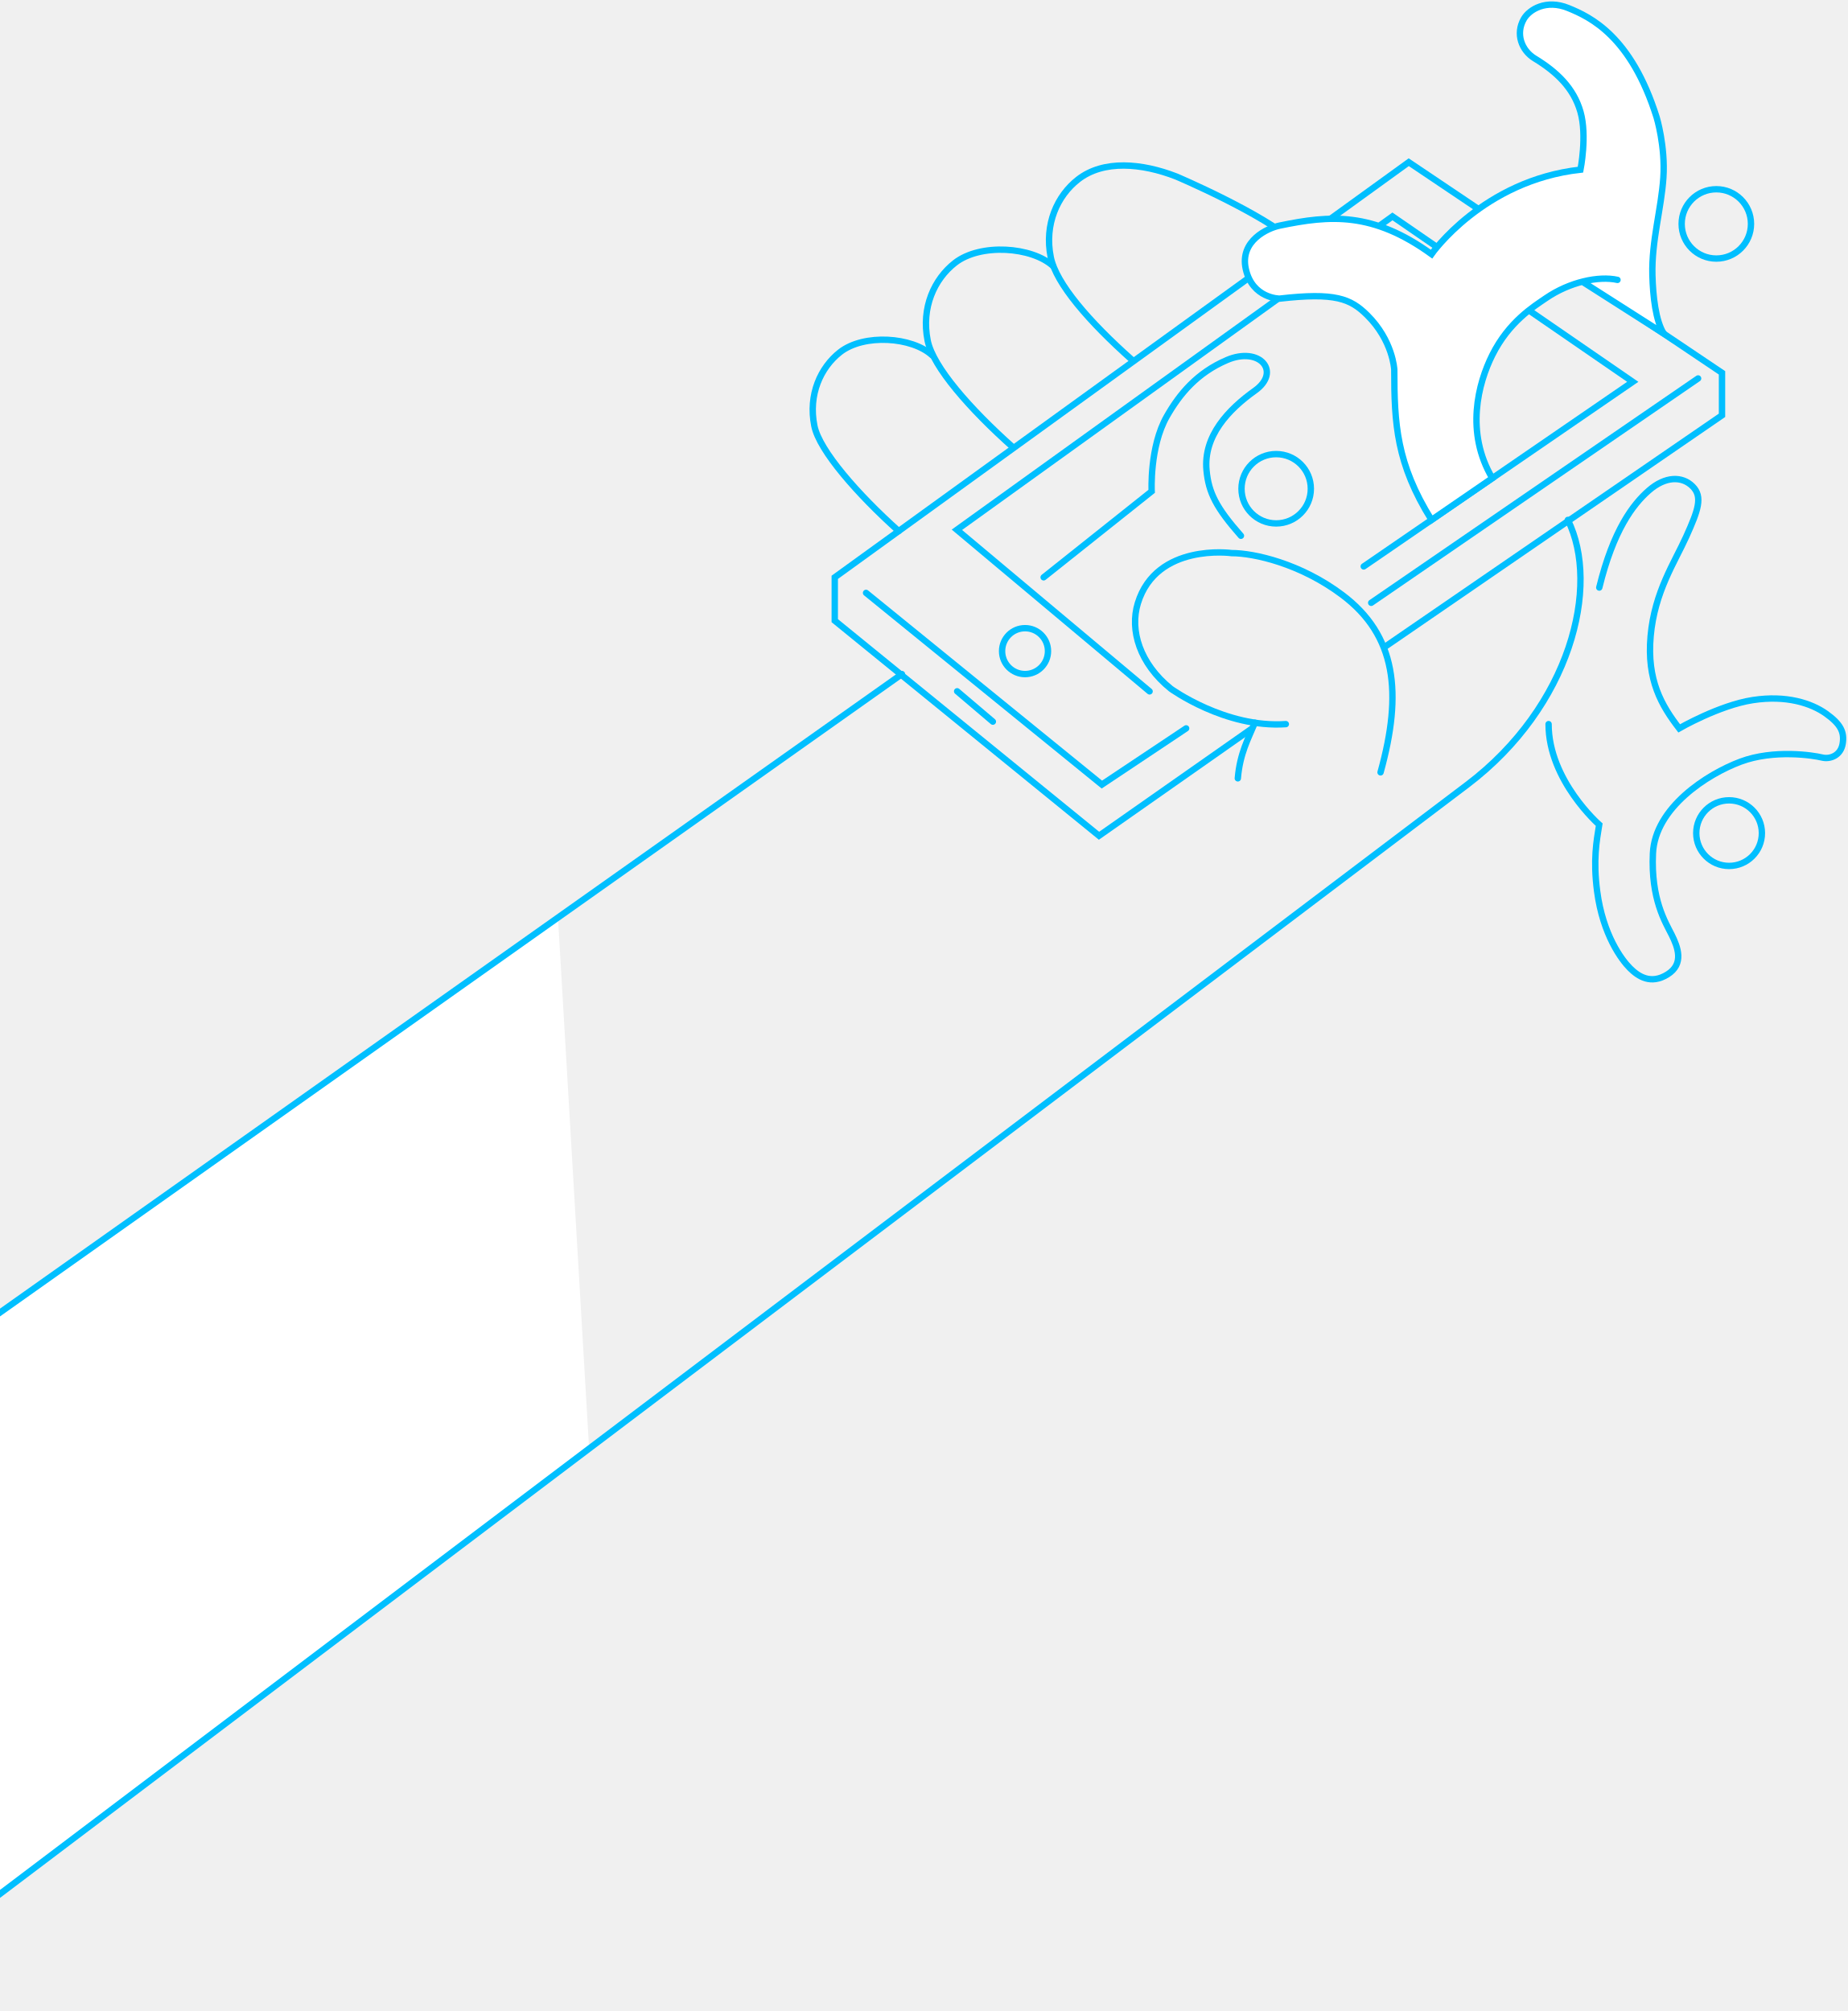
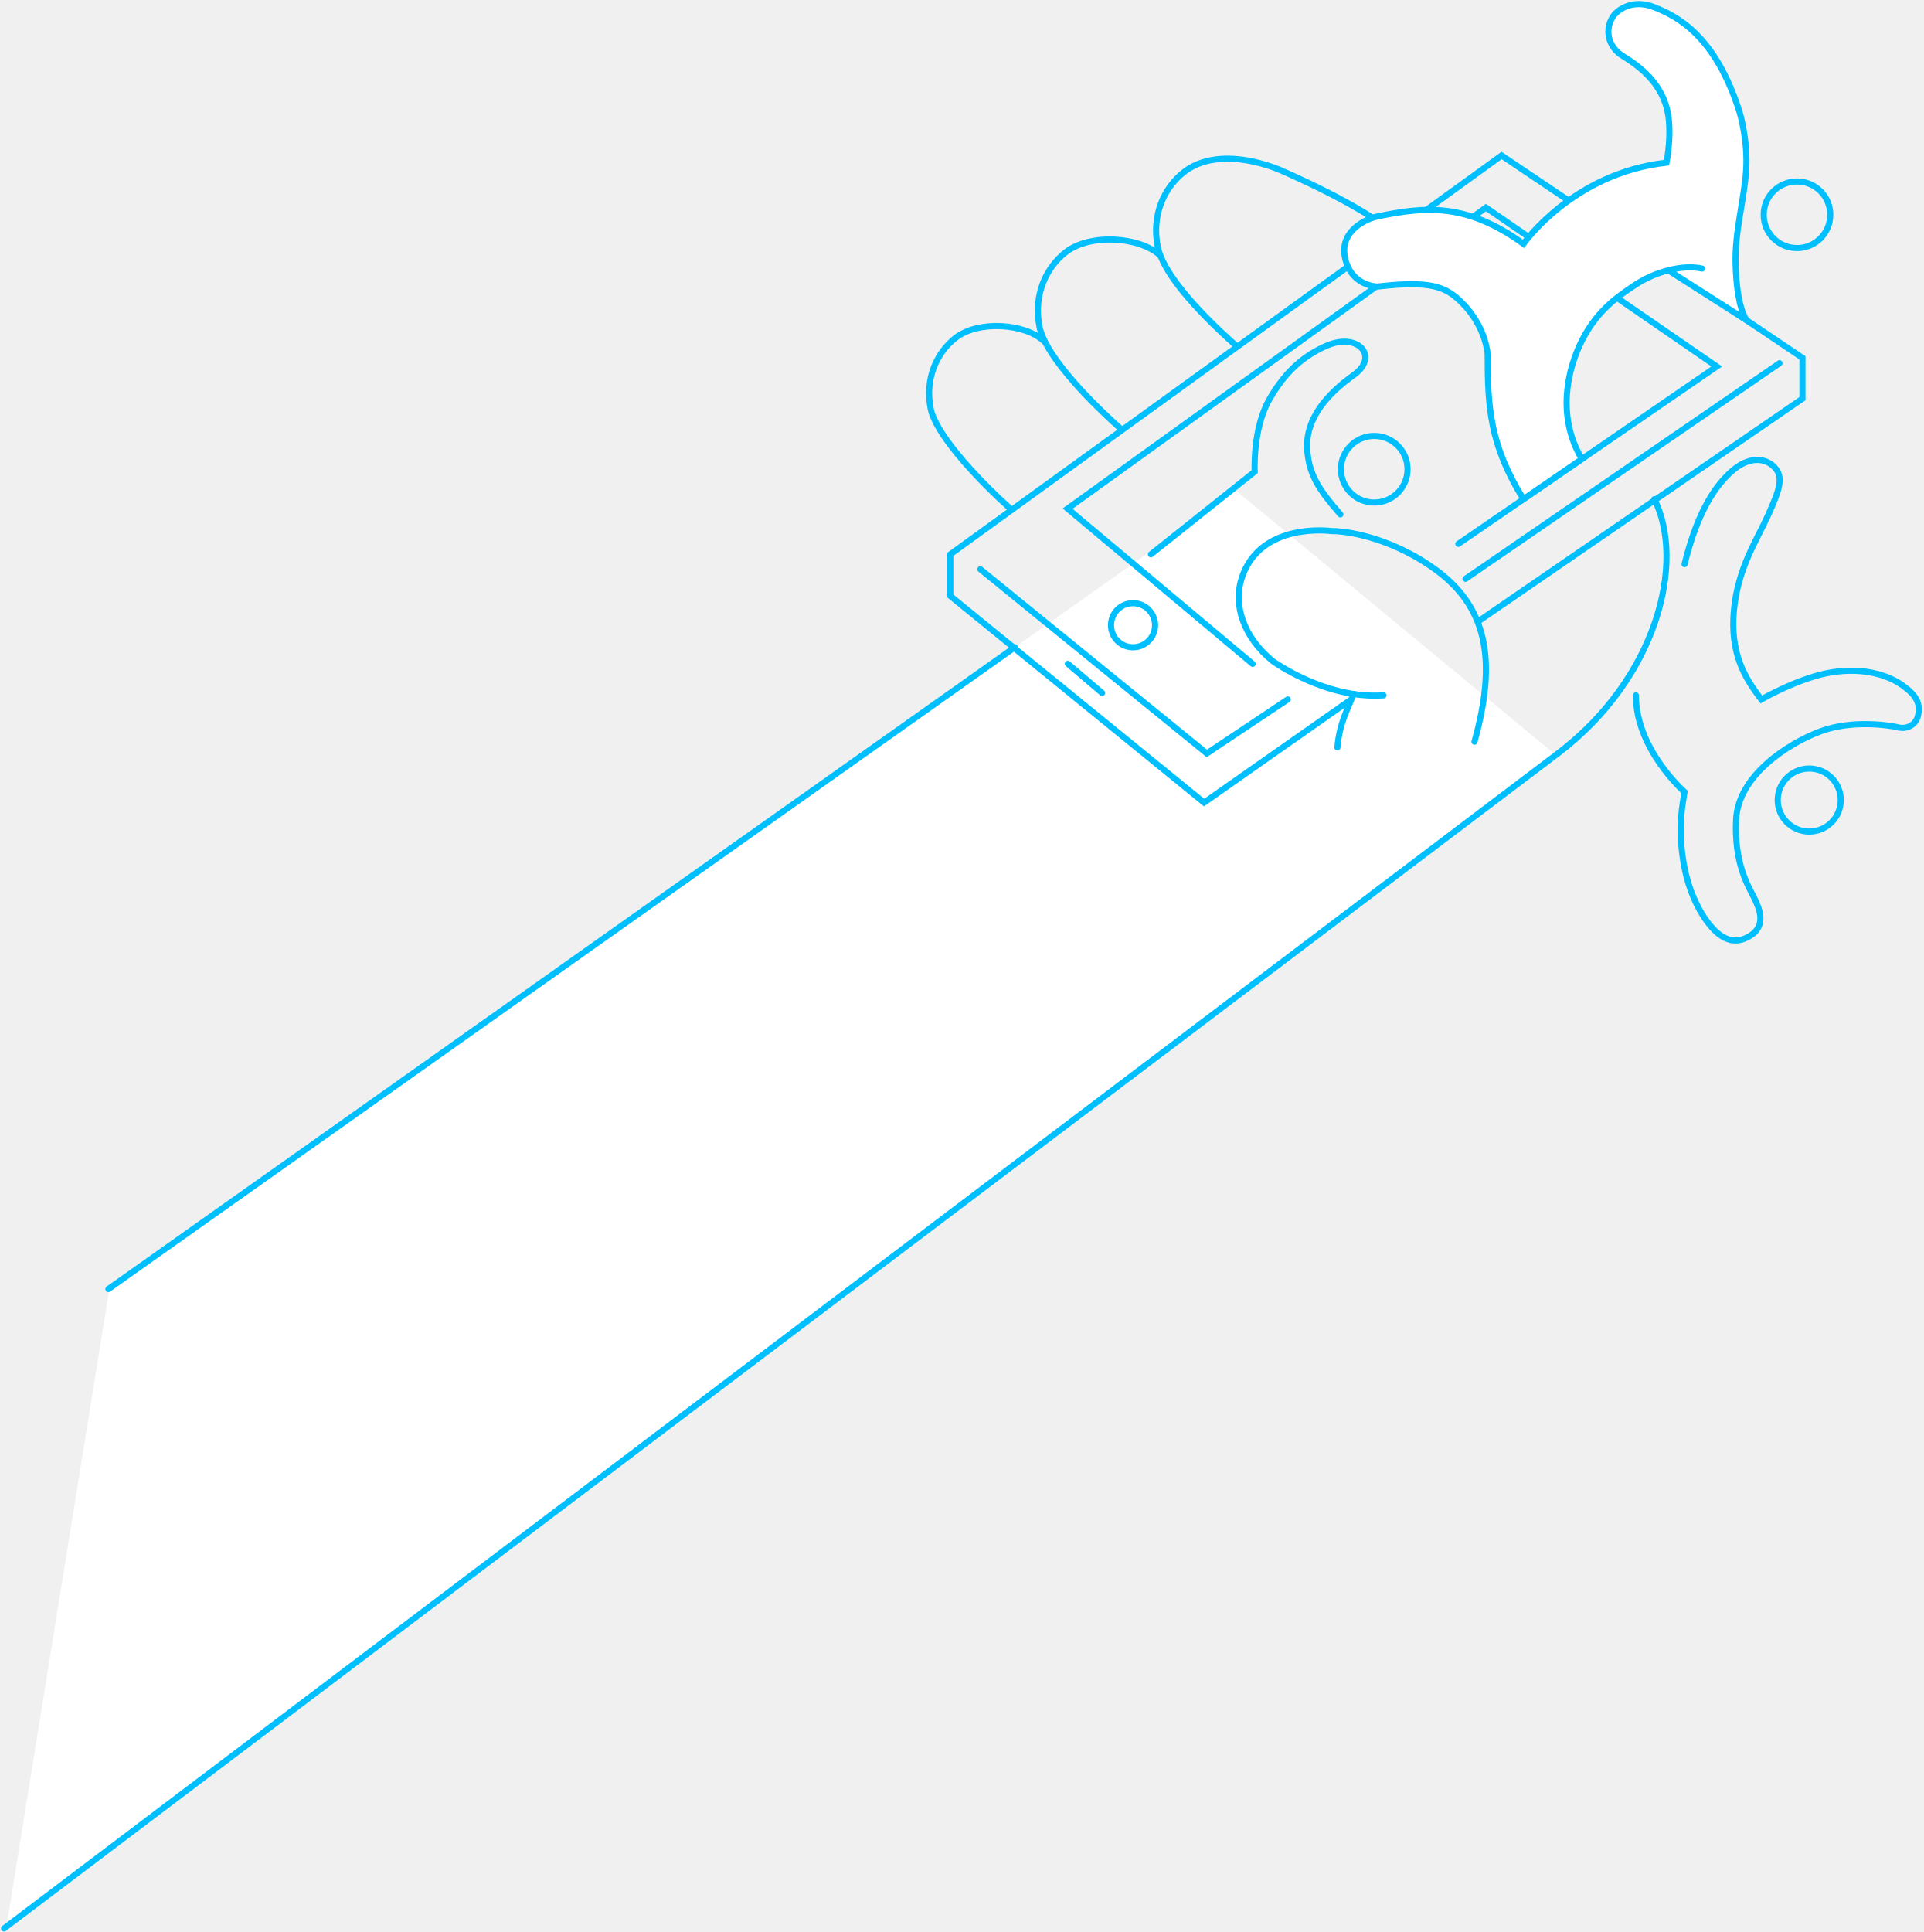
- <svg xmlns="http://www.w3.org/2000/svg" width="870" height="947" viewBox="0 0 870 947" fill="none">
-   <path d="M262.712 432.09L-19.142 631.469L-20.23 907.13L277.372 682.179L262.712 432.09Z" fill="white" />
-   <path d="M-19.686 632.013L424.671 317.427" stroke="#00BFFF" stroke-width="3" stroke-miterlimit="10" stroke-linecap="round" />
-   <path d="M-70.835 945.413C-70.835 945.413 642.36 406.289 690.919 369.464C739.478 332.64 753.615 275.869 738.194 244.833" stroke="#00BFFF" stroke-width="3" stroke-miterlimit="10" stroke-linecap="round" />
-   <path d="M652.056 304.597L810.782 195.571V175.57L663.287 76.381L393.034 271.864V292.279L517.457 393.568L589.012 343.38" stroke="#00BFFF" stroke-width="3" stroke-miterlimit="10" stroke-linecap="round" />
-   <path d="M650.01 363.708C660.403 326.263 657.421 299.221 631.923 280.102C612.279 265.368 590.492 260.46 579.87 260.46C579.87 260.46 544.512 255.552 535.74 284.041C531.812 296.827 536.655 312.519 551.238 324.304C551.238 324.304 576.921 342.967 605.412 340.997" stroke="#00BFFF" stroke-width="3" stroke-miterlimit="10" stroke-linecap="round" />
-   <path d="M590.829 340.333C587.728 347.874 583.799 354.741 582.809 366.526" stroke="#00BFFF" stroke-width="3" stroke-miterlimit="10" stroke-linecap="round" />
-   <path d="M423.136 250.089C404.048 232.961 385.765 212.264 383.425 200.544C380.476 185.81 386.374 173.045 395.483 165.874C406.747 157.005 429.546 158.659 438.906 167.332" stroke="#00BFFF" stroke-width="3" stroke-miterlimit="10" stroke-linecap="round" />
-   <path d="M477.115 210.805C456.786 192.709 439.286 172.806 436.783 160.422C433.649 144.861 439.917 131.367 449.625 123.793C461.618 114.424 485.908 116.176 495.866 125.328" stroke="#00BFFF" stroke-width="3" stroke-miterlimit="10" stroke-linecap="round" />
-   <path d="M533.096 169.563C512.767 151.466 497.226 133.522 494.734 121.149C491.6 105.588 497.868 92.094 507.576 84.52C519.569 75.151 537.634 76.816 553.817 83.106C553.817 83.106 594.595 100.386 610.397 114.642" stroke="#00BFFF" stroke-width="3" stroke-miterlimit="10" stroke-linecap="round" />
-   <path d="M645.614 283.867L799.529 178.214" stroke="#00BFFF" stroke-width="3" stroke-miterlimit="10" stroke-linecap="round" />
-   <path d="M407.77 279.198L518.796 369.464L558.475 342.999" stroke="#00BFFF" stroke-width="3" stroke-miterlimit="10" stroke-linecap="round" />
-   <path d="M450.659 325.534L467.473 339.822" stroke="#00BFFF" stroke-width="3" stroke-miterlimit="10" stroke-linecap="round" />
-   <path d="M482.622 317.427C488.59 317.427 493.428 312.589 493.428 306.621C493.428 300.653 488.59 295.815 482.622 295.815C476.653 295.815 471.815 300.653 471.815 306.621C471.815 312.589 476.653 317.427 482.622 317.427Z" stroke="#00BFFF" stroke-width="3" stroke-miterlimit="10" stroke-linecap="round" />
-   <path d="M600.863 246.487C609.879 246.487 617.188 239.179 617.188 230.164C617.188 221.15 609.879 213.842 600.863 213.842C591.848 213.842 584.539 221.15 584.539 230.164C584.539 239.179 591.848 246.487 600.863 246.487Z" stroke="#00BFFF" stroke-width="3" stroke-miterlimit="10" stroke-linecap="round" />
-   <path d="M808.105 121.759C817.12 121.759 824.429 114.451 824.429 105.436C824.429 96.421 817.12 89.113 808.105 89.113C799.089 89.113 791.781 96.421 791.781 105.436C791.781 114.451 799.089 121.759 808.105 121.759Z" stroke="#00BFFF" stroke-width="3" stroke-miterlimit="10" stroke-linecap="round" />
-   <path d="M814.112 407.78C822.647 407.78 829.566 400.861 829.566 392.327C829.566 383.793 822.647 376.875 814.112 376.875C805.577 376.875 798.658 383.793 798.658 392.327C798.658 400.861 805.577 407.78 814.112 407.78Z" stroke="#00BFFF" stroke-width="3" stroke-miterlimit="10" stroke-linecap="round" />
-   <path d="M541.269 325.577L450.539 249.48L655.615 101.91L768.763 179.803L642.098 266.739" stroke="#00BFFF" stroke-width="3" stroke-miterlimit="10" stroke-linecap="round" />
-   <path d="M491.382 271.864L542.249 231.372C542.249 231.372 541.193 210.436 549.377 196.071C555.395 185.516 563.579 175.592 577.65 169.563C593.115 162.936 603.399 175.004 590.906 183.927C578.412 192.839 566.55 205.277 568.074 221.492C569.064 231.993 572.601 239.033 584.278 252.298" stroke="#00BFFF" stroke-width="3" stroke-miterlimit="10" stroke-linecap="round" />
-   <path d="M761.57 131.803C752.733 129.833 738.977 132.782 727.855 140.421C722.131 144.349 710.497 151.444 702.639 167.158C695.946 180.543 689.874 203.656 702.639 225.181L674.007 244.833C657.465 218.227 656.475 199.564 656.475 174.024C656.475 174.024 655.832 160.357 643.676 148.354C635.841 140.628 628.669 137.624 602.452 140.628C602.452 140.628 589.687 140.628 586.574 126.721C583.582 113.336 596.989 107.383 602.452 106.252C626.318 101.279 646.343 99.679 674.007 119.669C674.007 119.669 698.232 84.967 744.146 79.896C744.146 79.896 747.346 63.943 744.146 52.691C740.947 41.439 732.948 33.832 722.577 27.521C716.395 23.756 713.446 15.899 717.494 8.902C720.063 4.462 727.996 -0.457 738.4 3.787C748.804 8.031 767.98 16.998 779.994 55.237C779.994 55.237 784.162 68.927 783.172 83.661C782.193 98.395 777.589 113.466 778.003 129.496C778.264 139.638 779.548 150.966 783.325 157.081L745.735 133.097" fill="white" />
-   <path d="M761.57 131.803C752.733 129.833 738.977 132.782 727.855 140.421C722.131 144.349 710.497 151.444 702.639 167.158C695.946 180.543 689.874 203.656 702.639 225.181L674.007 244.833C657.465 218.227 656.475 199.564 656.475 174.024C656.475 174.024 655.832 160.357 643.676 148.354C635.841 140.628 628.669 137.624 602.452 140.628C602.452 140.628 589.687 140.628 586.574 126.721C583.582 113.336 596.989 107.383 602.452 106.252C626.318 101.279 646.343 99.679 674.007 119.669C674.007 119.669 698.232 84.967 744.146 79.896C744.146 79.896 747.346 63.943 744.146 52.691C740.947 41.439 732.948 33.832 722.577 27.521C716.395 23.756 713.446 15.899 717.494 8.902C720.063 4.462 727.996 -0.457 738.4 3.787C748.804 8.031 767.98 16.998 779.994 55.237C779.994 55.237 784.162 68.927 783.172 83.661C782.193 98.395 777.589 113.466 778.003 129.496C778.264 139.638 779.548 150.966 783.325 157.081L745.735 133.097" stroke="#00BFFF" stroke-width="3" stroke-miterlimit="10" stroke-linecap="round" />
-   <path d="M752.994 276.685C759.6 249.665 768.861 237.51 776.305 231.002C784.163 224.125 792.074 224.179 796.928 229.033C801.836 233.94 799.518 240.296 793.979 252.603C788.439 264.911 779.037 278.687 777.176 299.526C775.315 320.365 782.334 332.237 790.616 342.999C790.616 342.999 809.432 332.117 825.278 329.68C841.123 327.242 852.909 331.171 859.787 336.078C866.665 340.986 868.504 344.806 867.579 350.268C866.665 355.731 861.746 357.69 857.817 356.711C853.889 355.731 835.225 352.782 819.51 358.68C803.795 364.578 779.244 380.292 778.253 401.892C777.263 423.493 784.152 434.299 787.09 440.197C790.028 446.095 792.989 453.952 785.12 458.859C777.263 463.767 771.364 459.839 767.436 455.91C763.507 451.982 754.67 440.197 751.982 419.684C750.045 404.907 751.721 395.994 752.961 388.344C752.961 388.344 729.128 367.505 729.128 340.997" stroke="#00BFFF" stroke-width="3" stroke-miterlimit="10" stroke-linecap="round" />
+ <svg xmlns="http://www.w3.org/2000/svg" width="943" height="947" viewBox="0 0 943 947" fill="none">
+   <path d="M606 240.5L53.693 631.305L3 945.5L762 369.5L606 240.5Z" fill="white" />
+   <path d="M53.149 631.849L497.506 317.263" stroke="#00BFFF" stroke-width="3" stroke-miterlimit="10" stroke-linecap="round" />
+   <path d="M2 945.249C2 945.249 715.194 406.125 763.753 369.3C812.312 332.476 826.449 275.705 811.028 244.669" stroke="#00BFFF" stroke-width="3" stroke-miterlimit="10" stroke-linecap="round" />
+   <path d="M724.891 304.433L883.617 195.407V175.406L736.122 76.217L465.869 271.7V292.115L590.292 393.404L661.847 343.216" stroke="#00BFFF" stroke-width="3" stroke-miterlimit="10" stroke-linecap="round" />
+   <path d="M722.845 363.544C733.238 326.099 730.256 299.057 704.758 279.938C685.114 265.204 663.327 260.296 652.705 260.296C652.705 260.296 617.347 255.388 608.575 283.877C604.646 296.663 609.489 312.355 624.072 324.14C624.072 324.14 649.756 342.803 678.247 340.833" stroke="#00BFFF" stroke-width="3" stroke-miterlimit="10" stroke-linecap="round" />
+   <path d="M663.664 340.169C660.563 347.711 656.634 354.577 655.644 366.362" stroke="#00BFFF" stroke-width="3" stroke-miterlimit="10" stroke-linecap="round" />
+   <path d="M495.971 249.925C476.882 232.797 458.599 212.1 456.259 200.38C453.31 185.646 459.209 172.881 468.318 165.71C479.581 156.841 502.381 158.495 511.74 167.168" stroke="#00BFFF" stroke-width="3" stroke-miterlimit="10" stroke-linecap="round" />
+   <path d="M549.95 210.642C529.62 192.545 512.121 172.642 509.618 160.258C506.484 144.697 512.752 131.203 522.46 123.63C534.452 114.26 558.743 116.012 568.701 125.164" stroke="#00BFFF" stroke-width="3" stroke-miterlimit="10" stroke-linecap="round" />
+   <path d="M605.931 169.399C585.602 151.302 570.061 133.358 567.569 120.985C564.435 105.424 570.703 91.93 580.411 84.357C592.404 74.987 610.469 76.652 626.652 82.942C626.652 82.942 667.43 100.223 683.232 114.478" stroke="#00BFFF" stroke-width="3" stroke-miterlimit="10" stroke-linecap="round" />
+   <path d="M718.448 283.703L872.364 178.05" stroke="#00BFFF" stroke-width="3" stroke-miterlimit="10" stroke-linecap="round" />
+   <path d="M480.604 279.035L591.631 369.3L631.31 342.835" stroke="#00BFFF" stroke-width="3" stroke-miterlimit="10" stroke-linecap="round" />
+   <path d="M523.494 325.37L540.308 339.658" stroke="#00BFFF" stroke-width="3" stroke-miterlimit="10" stroke-linecap="round" />
+   <path d="M555.456 317.263C561.424 317.263 566.263 312.425 566.263 306.457C566.263 300.489 561.424 295.651 555.456 295.651C549.488 295.651 544.649 300.489 544.649 306.457C544.649 312.425 549.488 317.263 555.456 317.263Z" stroke="#00BFFF" stroke-width="3" stroke-miterlimit="10" stroke-linecap="round" />
+   <path d="M673.698 246.324C682.714 246.324 690.022 239.016 690.022 230.001C690.022 220.986 682.714 213.678 673.698 213.678C664.683 213.678 657.374 220.986 657.374 230.001C657.374 239.016 664.683 246.324 673.698 246.324Z" stroke="#00BFFF" stroke-width="3" stroke-miterlimit="10" stroke-linecap="round" />
+   <path d="M880.939 121.595C889.955 121.595 897.264 114.287 897.264 105.272C897.264 96.257 889.955 88.949 880.939 88.949C871.924 88.949 864.615 96.257 864.615 105.272C864.615 114.287 871.924 121.595 880.939 121.595Z" stroke="#00BFFF" stroke-width="3" stroke-miterlimit="10" stroke-linecap="round" />
+   <path d="M886.947 407.616C895.482 407.616 902.4 400.697 902.4 392.163C902.4 383.629 895.482 376.711 886.947 376.711C878.412 376.711 871.493 383.629 871.493 392.163C871.493 400.697 878.412 407.616 886.947 407.616Z" stroke="#00BFFF" stroke-width="3" stroke-miterlimit="10" stroke-linecap="round" />
+   <path d="M614.104 325.413L523.374 249.316L728.45 101.746L841.598 179.639L714.933 266.575" stroke="#00BFFF" stroke-width="3" stroke-miterlimit="10" stroke-linecap="round" />
+   <path d="M564.217 271.7L615.083 231.209C615.083 231.209 614.027 210.272 622.211 195.908C628.23 185.352 636.413 175.428 650.485 169.399C665.949 162.772 676.234 174.84 663.74 183.763C651.247 192.676 639.384 205.114 640.908 221.328C641.898 231.829 645.435 238.869 657.112 252.135" stroke="#00BFFF" stroke-width="3" stroke-miterlimit="10" stroke-linecap="round" />
+   <path d="M834.404 131.639C825.567 129.669 811.812 132.618 800.689 140.257C794.965 144.186 783.331 151.281 775.474 166.994C768.781 180.379 762.708 203.492 775.474 225.017L746.841 244.669C730.299 218.063 729.309 199.401 729.309 173.861C729.309 173.861 728.667 160.193 716.511 148.19C708.675 140.464 701.503 137.461 675.287 140.464C675.287 140.464 662.521 140.464 659.409 126.557C656.416 113.172 669.824 107.22 675.287 106.088C699.153 101.115 719.177 99.515 746.841 119.505C746.841 119.505 771.066 84.803 816.981 79.732C816.981 79.732 820.18 63.779 816.981 52.527C813.781 41.275 805.782 33.669 795.411 27.357C789.23 23.592 786.281 15.735 790.329 8.738C792.897 4.298 800.831 -0.62 811.235 3.624C821.639 7.867 840.814 16.834 852.829 55.073C852.829 55.073 856.997 68.763 856.007 83.497C855.027 98.231 850.424 113.303 850.837 129.332C851.098 139.474 852.383 150.802 856.159 156.917L818.57 132.934" fill="white" />
+   <path d="M834.404 131.639C825.567 129.669 811.812 132.618 800.689 140.257C794.965 144.186 783.331 151.281 775.474 166.994C768.781 180.379 762.708 203.492 775.474 225.017L746.841 244.669C730.299 218.063 729.309 199.401 729.309 173.861C729.309 173.861 728.667 160.193 716.511 148.19C708.675 140.464 701.503 137.461 675.287 140.464C675.287 140.464 662.521 140.464 659.409 126.557C656.416 113.172 669.824 107.22 675.287 106.088C699.153 101.115 719.177 99.515 746.841 119.505C746.841 119.505 771.066 84.803 816.981 79.732C816.981 79.732 820.18 63.779 816.981 52.527C813.781 41.275 805.782 33.669 795.411 27.357C789.23 23.592 786.281 15.735 790.329 8.738C792.897 4.298 800.831 -0.62 811.235 3.624C821.639 7.867 840.814 16.834 852.829 55.073C852.829 55.073 856.997 68.763 856.007 83.497C855.027 98.231 850.424 113.303 850.837 129.332C851.098 139.474 852.383 150.802 856.159 156.917L818.57 132.934" stroke="#00BFFF" stroke-width="3" stroke-miterlimit="10" stroke-linecap="round" />
+   <path d="M825.829 276.521C832.435 249.501 841.696 237.346 849.14 230.839C856.997 223.961 864.909 224.016 869.763 228.869C874.671 233.777 872.353 240.132 866.814 252.439C861.274 264.747 851.871 278.523 850.01 299.362C848.15 320.201 855.169 332.073 863.451 342.836C863.451 342.836 882.267 331.954 898.113 329.516C913.958 327.078 925.744 331.007 932.622 335.915C939.5 340.822 941.339 344.642 940.414 350.105C939.5 355.567 934.581 357.526 930.652 356.547C926.723 355.567 908.059 352.618 892.345 358.516C876.63 364.414 852.078 380.128 851.088 401.729C850.098 423.329 856.986 434.135 859.925 440.033C862.863 445.931 865.823 453.788 857.955 458.696C850.098 463.603 844.199 459.675 840.27 455.747C836.342 451.818 827.505 440.033 824.817 419.521C822.88 404.743 824.556 395.831 825.796 388.181C825.796 388.181 801.963 367.342 801.963 340.833" stroke="#00BFFF" stroke-width="3" stroke-miterlimit="10" stroke-linecap="round" />
</svg>
